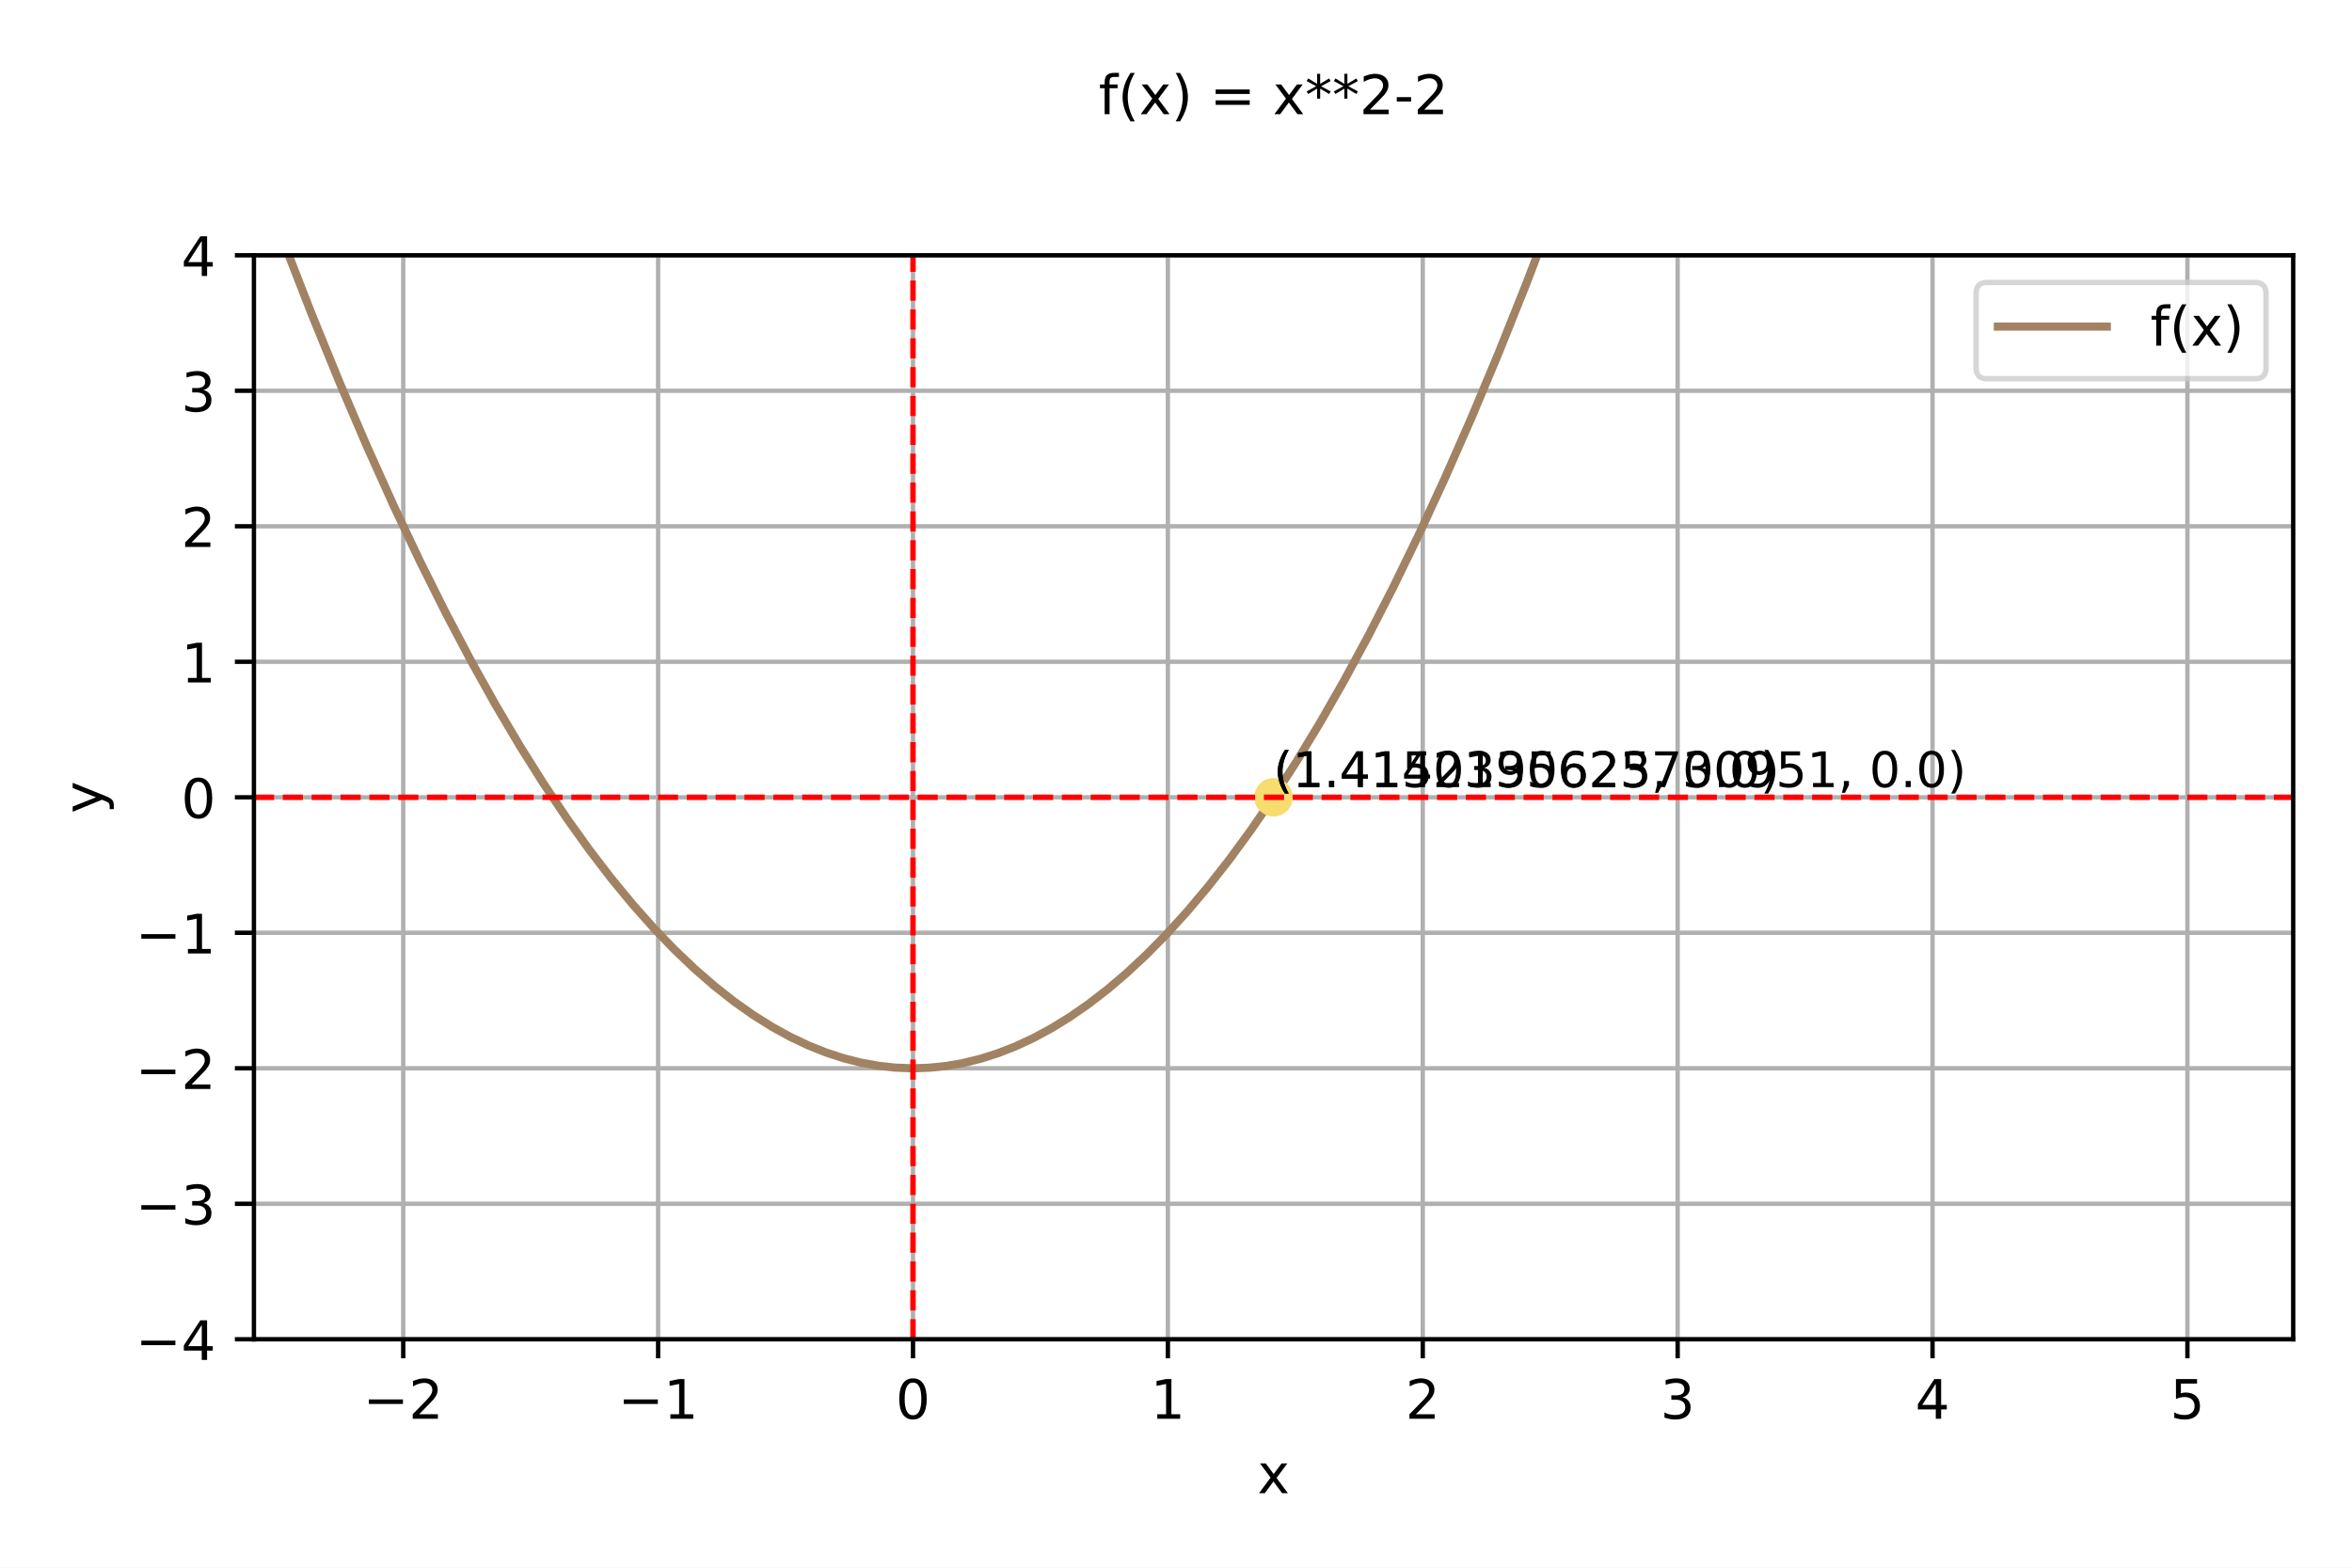
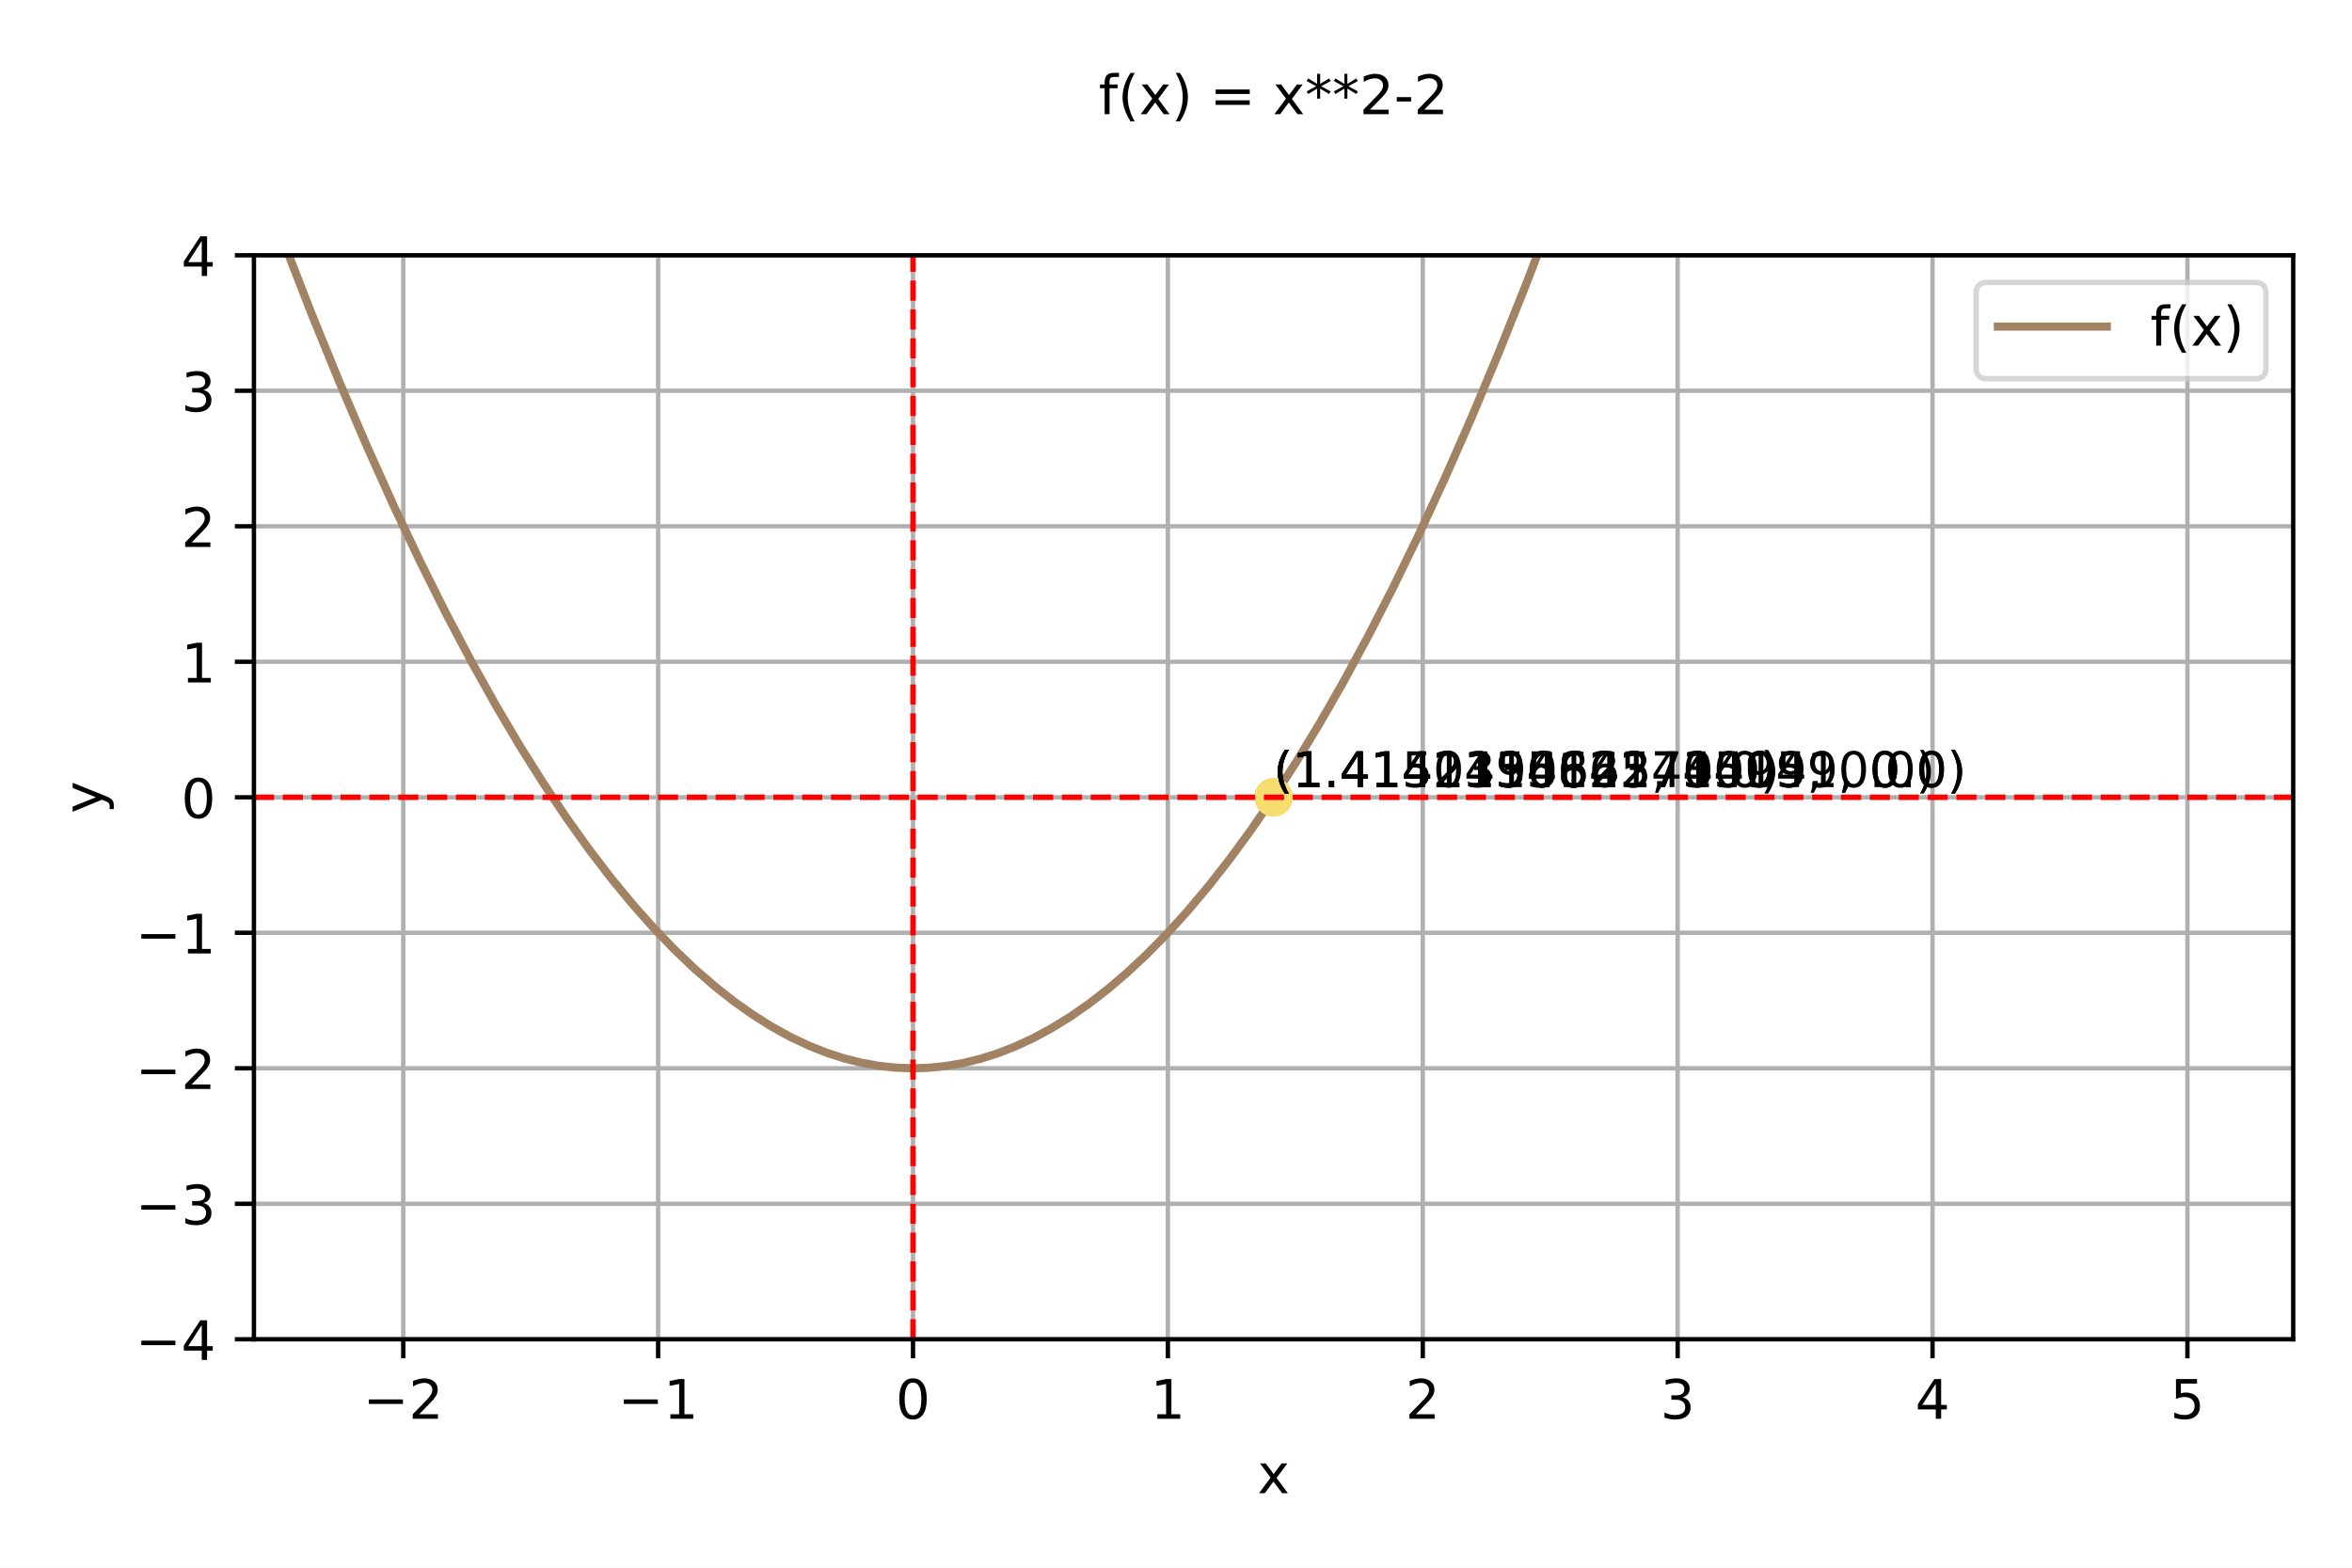
<svg xmlns="http://www.w3.org/2000/svg" xmlns:xlink="http://www.w3.org/1999/xlink" width="432pt" height="288pt" viewBox="0 0 432 288" version="1.1">
  <defs>
    <style type="text/css">*{stroke-linejoin: round; stroke-linecap: butt}</style>
  </defs>
  <g id="figure_1">
    <g id="patch_1">
      <path d="M 0 288  L 432 288  L 432 0  L 0 0  z " style="fill: #ffffff" />
    </g>
    <g id="axes_1">
      <g id="patch_2">
        <path d="M 46.64 246.04  L 421.2 246.04  L 421.2 46.896  L 46.64 46.896  z " style="fill: #ffffff" />
      </g>
      <g id="matplotlib.axis_1">
        <g id="xtick_1">
          <g id="line2d_1">
-             <path d="M 74.064 246.04  L 74.064 46.896  " clip-path="url(#p0bd6d4cdbc)" style="fill: none; stroke: #b0b0b0; stroke-width: 0.8; stroke-linecap: square" />
+             <path d="M 74.067 246.04  L 74.067 46.896  " clip-path="url(#pc6afc21966)" style="fill: none; stroke: #b0b0b0; stroke-width: 0.8; stroke-linecap: square" />
          </g>
          <g id="line2d_2">
            <defs>
-               <path id="m81aecde530" d="M 0 0  L 0 3.5  " style="stroke: #000000; stroke-width: 0.8" />
+               <path id="m6c66a457c1" d="M 0 0  L 0 3.5  " style="stroke: #000000; stroke-width: 0.8" />
            </defs>
            <g>
-               <use xlink:href="#m81aecde530" x="74.064" y="246.04" style="stroke: #000000; stroke-width: 0.8" />
+               <use xlink:href="#m6c66a457c1" x="74.067" y="246.04" style="stroke: #000000; stroke-width: 0.8" />
            </g>
          </g>
          <g id="text_1">
-             <g transform="translate(66.6926 260.6384) scale(0.1 -0.1)">
+             <g transform="translate(66.69573 260.6384) scale(0.1 -0.1)">
              <defs>
                <path id="DejaVuSans-2212" d="M 678 2272  L 4684 2272  L 4684 1741  L 678 1741  L 678 2272  z " transform="scale(0.015625)" />
                <path id="DejaVuSans-32" d="M 1228 531  L 3431 531  L 3431 0  L 469 0  L 469 531  Q 828 903 1448 1529  Q 2069 2156 2228 2338  Q 2531 2678 2651 2914  Q 2772 3150 2772 3378  Q 2772 3750 2511 3984  Q 2250 4219 1831 4219  Q 1534 4219 1204 4116  Q 875 4013 500 3803  L 500 4441  Q 881 4594 1212 4672  Q 1544 4750 1819 4750  Q 2544 4750 2975 4387  Q 3406 4025 3406 3419  Q 3406 3131 3298 2873  Q 3191 2616 2906 2266  Q 2828 2175 2409 1742  Q 1991 1309 1228 531  z " transform="scale(0.015625)" />
              </defs>
              <use xlink:href="#DejaVuSans-2212" />
              <use xlink:href="#DejaVuSans-32" x="83.789" />
            </g>
          </g>
        </g>
        <g id="xtick_2">
          <g id="line2d_3">
-             <path d="M 120.879 246.04  L 120.879 46.896  " clip-path="url(#p0bd6d4cdbc)" style="fill: none; stroke: #b0b0b0; stroke-width: 0.8; stroke-linecap: square" />
+             <path d="M 120.882 246.04  L 120.882 46.896  " clip-path="url(#pc6afc21966)" style="fill: none; stroke: #b0b0b0; stroke-width: 0.8; stroke-linecap: square" />
          </g>
          <g id="line2d_4">
            <g>
-               <use xlink:href="#m81aecde530" x="120.879" y="246.04" style="stroke: #000000; stroke-width: 0.8" />
+               <use xlink:href="#m6c66a457c1" x="120.882" y="246.04" style="stroke: #000000; stroke-width: 0.8" />
            </g>
          </g>
          <g id="text_2">
-             <g transform="translate(113.5078 260.6384) scale(0.1 -0.1)">
+             <g transform="translate(113.5105 260.6384) scale(0.1 -0.1)">
              <defs>
                <path id="DejaVuSans-31" d="M 794 531  L 1825 531  L 1825 4091  L 703 3866  L 703 4441  L 1819 4666  L 2450 4666  L 2450 531  L 3481 531  L 3481 0  L 794 0  L 794 531  z " transform="scale(0.015625)" />
              </defs>
              <use xlink:href="#DejaVuSans-2212" />
              <use xlink:href="#DejaVuSans-31" x="83.789" />
            </g>
          </g>
        </g>
        <g id="xtick_3">
          <g id="line2d_5">
-             <path d="M 167.694 246.04  L 167.694 46.896  " clip-path="url(#p0bd6d4cdbc)" style="fill: none; stroke: #b0b0b0; stroke-width: 0.8; stroke-linecap: square" />
+             <path d="M 167.696 246.04  L 167.696 46.896  " clip-path="url(#pc6afc21966)" style="fill: none; stroke: #b0b0b0; stroke-width: 0.8; stroke-linecap: square" />
          </g>
          <g id="line2d_6">
            <g>
-               <use xlink:href="#m81aecde530" x="167.694" y="246.04" style="stroke: #000000; stroke-width: 0.8" />
+               <use xlink:href="#m6c66a457c1" x="167.696" y="246.04" style="stroke: #000000; stroke-width: 0.8" />
            </g>
          </g>
          <g id="text_3">
-             <g transform="translate(164.5128 260.6384) scale(0.1 -0.1)">
+             <g transform="translate(164.5151 260.6384) scale(0.1 -0.1)">
              <defs>
                <path id="DejaVuSans-30" d="M 2034 4250  Q 1547 4250 1301 3770  Q 1056 3291 1056 2328  Q 1056 1369 1301 889  Q 1547 409 2034 409  Q 2525 409 2770 889  Q 3016 1369 3016 2328  Q 3016 3291 2770 3770  Q 2525 4250 2034 4250  z M 2034 4750  Q 2819 4750 3233 4129  Q 3647 3509 3647 2328  Q 3647 1150 3233 529  Q 2819 -91 2034 -91  Q 1250 -91 836 529  Q 422 1150 422 2328  Q 422 3509 836 4129  Q 1250 4750 2034 4750  z " transform="scale(0.015625)" />
              </defs>
              <use xlink:href="#DejaVuSans-30" />
            </g>
          </g>
        </g>
        <g id="xtick_4">
          <g id="line2d_7">
-             <path d="M 214.509 246.04  L 214.509 46.896  " clip-path="url(#p0bd6d4cdbc)" style="fill: none; stroke: #b0b0b0; stroke-width: 0.8; stroke-linecap: square" />
+             <path d="M 214.511 246.04  L 214.511 46.896  " clip-path="url(#pc6afc21966)" style="fill: none; stroke: #b0b0b0; stroke-width: 0.8; stroke-linecap: square" />
          </g>
          <g id="line2d_8">
            <g>
-               <use xlink:href="#m81aecde530" x="214.509" y="246.04" style="stroke: #000000; stroke-width: 0.8" />
+               <use xlink:href="#m6c66a457c1" x="214.511" y="246.04" style="stroke: #000000; stroke-width: 0.8" />
            </g>
          </g>
          <g id="text_4">
-             <g transform="translate(211.3279 260.6384) scale(0.1 -0.1)">
+             <g transform="translate(211.3298 260.6384) scale(0.1 -0.1)">
              <use xlink:href="#DejaVuSans-31" />
            </g>
          </g>
        </g>
        <g id="xtick_5">
          <g id="line2d_9">
-             <path d="M 261.324 246.04  L 261.324 46.896  " clip-path="url(#p0bd6d4cdbc)" style="fill: none; stroke: #b0b0b0; stroke-width: 0.8; stroke-linecap: square" />
+             <path d="M 261.326 246.04  L 261.326 46.896  " clip-path="url(#pc6afc21966)" style="fill: none; stroke: #b0b0b0; stroke-width: 0.8; stroke-linecap: square" />
          </g>
          <g id="line2d_10">
            <g>
-               <use xlink:href="#m81aecde530" x="261.324" y="246.04" style="stroke: #000000; stroke-width: 0.8" />
+               <use xlink:href="#m6c66a457c1" x="261.326" y="246.04" style="stroke: #000000; stroke-width: 0.8" />
            </g>
          </g>
          <g id="text_5">
-             <g transform="translate(258.1431 260.6384) scale(0.1 -0.1)">
+             <g transform="translate(258.1446 260.6384) scale(0.1 -0.1)">
              <use xlink:href="#DejaVuSans-32" />
            </g>
          </g>
        </g>
        <g id="xtick_6">
          <g id="line2d_11">
-             <path d="M 308.14 246.04  L 308.14 46.896  " clip-path="url(#p0bd6d4cdbc)" style="fill: none; stroke: #b0b0b0; stroke-width: 0.8; stroke-linecap: square" />
+             <path d="M 308.141 246.04  L 308.141 46.896  " clip-path="url(#pc6afc21966)" style="fill: none; stroke: #b0b0b0; stroke-width: 0.8; stroke-linecap: square" />
          </g>
          <g id="line2d_12">
            <g>
-               <use xlink:href="#m81aecde530" x="308.14" y="246.04" style="stroke: #000000; stroke-width: 0.8" />
+               <use xlink:href="#m6c66a457c1" x="308.141" y="246.04" style="stroke: #000000; stroke-width: 0.8" />
            </g>
          </g>
          <g id="text_6">
-             <g transform="translate(304.9583 260.6384) scale(0.1 -0.1)">
+             <g transform="translate(304.9593 260.6384) scale(0.1 -0.1)">
              <defs>
                <path id="DejaVuSans-33" d="M 2597 2516  Q 3050 2419 3304 2112  Q 3559 1806 3559 1356  Q 3559 666 3084 287  Q 2609 -91 1734 -91  Q 1441 -91 1130 -33  Q 819 25 488 141  L 488 750  Q 750 597 1062 519  Q 1375 441 1716 441  Q 2309 441 2620 675  Q 2931 909 2931 1356  Q 2931 1769 2642 2001  Q 2353 2234 1838 2234  L 1294 2234  L 1294 2753  L 1863 2753  Q 2328 2753 2575 2939  Q 2822 3125 2822 3475  Q 2822 3834 2567 4026  Q 2313 4219 1838 4219  Q 1578 4219 1281 4162  Q 984 4106 628 3988  L 628 4550  Q 988 4650 1302 4700  Q 1616 4750 1894 4750  Q 2613 4750 3031 4423  Q 3450 4097 3450 3541  Q 3450 3153 3228 2886  Q 3006 2619 2597 2516  z " transform="scale(0.015625)" />
              </defs>
              <use xlink:href="#DejaVuSans-33" />
            </g>
          </g>
        </g>
        <g id="xtick_7">
          <g id="line2d_13">
-             <path d="M 354.955 246.04  L 354.955 46.896  " clip-path="url(#p0bd6d4cdbc)" style="fill: none; stroke: #b0b0b0; stroke-width: 0.8; stroke-linecap: square" />
+             <path d="M 354.955 246.04  L 354.955 46.896  " clip-path="url(#pc6afc21966)" style="fill: none; stroke: #b0b0b0; stroke-width: 0.8; stroke-linecap: square" />
          </g>
          <g id="line2d_14">
            <g>
-               <use xlink:href="#m81aecde530" x="354.955" y="246.04" style="stroke: #000000; stroke-width: 0.8" />
+               <use xlink:href="#m6c66a457c1" x="354.955" y="246.04" style="stroke: #000000; stroke-width: 0.8" />
            </g>
          </g>
          <g id="text_7">
-             <g transform="translate(351.7735 260.6384) scale(0.1 -0.1)">
+             <g transform="translate(351.7741 260.6384) scale(0.1 -0.1)">
              <defs>
                <path id="DejaVuSans-34" d="M 2419 4116  L 825 1625  L 2419 1625  L 2419 4116  z M 2253 4666  L 3047 4666  L 3047 1625  L 3713 1625  L 3713 1100  L 3047 1100  L 3047 0  L 2419 0  L 2419 1100  L 313 1100  L 313 1709  L 2253 4666  z " transform="scale(0.015625)" />
              </defs>
              <use xlink:href="#DejaVuSans-34" />
            </g>
          </g>
        </g>
        <g id="xtick_8">
          <g id="line2d_15">
-             <path d="M 401.77 246.04  L 401.77 46.896  " clip-path="url(#p0bd6d4cdbc)" style="fill: none; stroke: #b0b0b0; stroke-width: 0.8; stroke-linecap: square" />
+             <path d="M 401.77 246.04  L 401.77 46.896  " clip-path="url(#pc6afc21966)" style="fill: none; stroke: #b0b0b0; stroke-width: 0.8; stroke-linecap: square" />
          </g>
          <g id="line2d_16">
            <g>
-               <use xlink:href="#m81aecde530" x="401.77" y="246.04" style="stroke: #000000; stroke-width: 0.8" />
+               <use xlink:href="#m6c66a457c1" x="401.77" y="246.04" style="stroke: #000000; stroke-width: 0.8" />
            </g>
          </g>
          <g id="text_8">
-             <g transform="translate(398.5886 260.6384) scale(0.1 -0.1)">
+             <g transform="translate(398.5888 260.6384) scale(0.1 -0.1)">
              <defs>
                <path id="DejaVuSans-35" d="M 691 4666  L 3169 4666  L 3169 4134  L 1269 4134  L 1269 2991  Q 1406 3038 1543 3061  Q 1681 3084 1819 3084  Q 2600 3084 3056 2656  Q 3513 2228 3513 1497  Q 3513 744 3044 326  Q 2575 -91 1722 -91  Q 1428 -91 1123 -41  Q 819 9 494 109  L 494 744  Q 775 591 1075 516  Q 1375 441 1709 441  Q 2250 441 2565 725  Q 2881 1009 2881 1497  Q 2881 1984 2565 2268  Q 2250 2553 1709 2553  Q 1456 2553 1204 2497  Q 953 2441 691 2322  L 691 4666  z " transform="scale(0.015625)" />
              </defs>
              <use xlink:href="#DejaVuSans-35" />
            </g>
          </g>
        </g>
        <g id="text_9">
          <g transform="translate(230.9606 274.3166) scale(0.1 -0.1)">
            <defs>
              <path id="DejaVuSans-78" d="M 3513 3500  L 2247 1797  L 3578 0  L 2900 0  L 1881 1375  L 863 0  L 184 0  L 1544 1831  L 300 3500  L 978 3500  L 1906 2253  L 2834 3500  L 3513 3500  z " transform="scale(0.015625)" />
            </defs>
            <use xlink:href="#DejaVuSans-78" />
          </g>
        </g>
      </g>
      <g id="matplotlib.axis_2">
        <g id="ytick_1">
          <g id="line2d_17">
-             <path d="M 46.64 246.04  L 421.2 246.04  " clip-path="url(#p0bd6d4cdbc)" style="fill: none; stroke: #b0b0b0; stroke-width: 0.8; stroke-linecap: square" />
+             <path d="M 46.64 246.04  L 421.2 246.04  " clip-path="url(#pc6afc21966)" style="fill: none; stroke: #b0b0b0; stroke-width: 0.8; stroke-linecap: square" />
          </g>
          <g id="line2d_18">
            <defs>
-               <path id="mffb90b9831" d="M 0 0  L -3.5 0  " style="stroke: #000000; stroke-width: 0.8" />
+               <path id="mdeb8a565d5" d="M 0 0  L -3.5 0  " style="stroke: #000000; stroke-width: 0.8" />
            </defs>
            <g>
-               <use xlink:href="#mffb90b9831" x="46.64" y="246.04" style="stroke: #000000; stroke-width: 0.8" />
+               <use xlink:href="#mdeb8a565d5" x="46.64" y="246.04" style="stroke: #000000; stroke-width: 0.8" />
            </g>
          </g>
          <g id="text_10">
            <g transform="translate(24.89781 249.8392) scale(0.1 -0.1)">
              <use xlink:href="#DejaVuSans-2212" />
              <use xlink:href="#DejaVuSans-34" x="83.789" />
            </g>
          </g>
        </g>
        <g id="ytick_2">
          <g id="line2d_19">
-             <path d="M 46.64 221.147  L 421.2 221.147  " clip-path="url(#p0bd6d4cdbc)" style="fill: none; stroke: #b0b0b0; stroke-width: 0.8; stroke-linecap: square" />
+             <path d="M 46.64 221.147  L 421.2 221.147  " clip-path="url(#pc6afc21966)" style="fill: none; stroke: #b0b0b0; stroke-width: 0.8; stroke-linecap: square" />
          </g>
          <g id="line2d_20">
            <g>
-               <use xlink:href="#mffb90b9831" x="46.64" y="221.147" style="stroke: #000000; stroke-width: 0.8" />
+               <use xlink:href="#mdeb8a565d5" x="46.64" y="221.147" style="stroke: #000000; stroke-width: 0.8" />
            </g>
          </g>
          <g id="text_11">
            <g transform="translate(24.89781 224.9462) scale(0.1 -0.1)">
              <use xlink:href="#DejaVuSans-2212" />
              <use xlink:href="#DejaVuSans-33" x="83.789" />
            </g>
          </g>
        </g>
        <g id="ytick_3">
          <g id="line2d_21">
-             <path d="M 46.64 196.254  L 421.2 196.254  " clip-path="url(#p0bd6d4cdbc)" style="fill: none; stroke: #b0b0b0; stroke-width: 0.8; stroke-linecap: square" />
+             <path d="M 46.64 196.254  L 421.2 196.254  " clip-path="url(#pc6afc21966)" style="fill: none; stroke: #b0b0b0; stroke-width: 0.8; stroke-linecap: square" />
          </g>
          <g id="line2d_22">
            <g>
-               <use xlink:href="#mffb90b9831" x="46.64" y="196.254" style="stroke: #000000; stroke-width: 0.8" />
+               <use xlink:href="#mdeb8a565d5" x="46.64" y="196.254" style="stroke: #000000; stroke-width: 0.8" />
            </g>
          </g>
          <g id="text_12">
            <g transform="translate(24.89781 200.0532) scale(0.1 -0.1)">
              <use xlink:href="#DejaVuSans-2212" />
              <use xlink:href="#DejaVuSans-32" x="83.789" />
            </g>
          </g>
        </g>
        <g id="ytick_4">
          <g id="line2d_23">
-             <path d="M 46.64 171.361  L 421.2 171.361  " clip-path="url(#p0bd6d4cdbc)" style="fill: none; stroke: #b0b0b0; stroke-width: 0.8; stroke-linecap: square" />
+             <path d="M 46.64 171.361  L 421.2 171.361  " clip-path="url(#pc6afc21966)" style="fill: none; stroke: #b0b0b0; stroke-width: 0.8; stroke-linecap: square" />
          </g>
          <g id="line2d_24">
            <g>
-               <use xlink:href="#mffb90b9831" x="46.64" y="171.361" style="stroke: #000000; stroke-width: 0.8" />
+               <use xlink:href="#mdeb8a565d5" x="46.64" y="171.361" style="stroke: #000000; stroke-width: 0.8" />
            </g>
          </g>
          <g id="text_13">
            <g transform="translate(24.89781 175.1602) scale(0.1 -0.1)">
              <use xlink:href="#DejaVuSans-2212" />
              <use xlink:href="#DejaVuSans-31" x="83.789" />
            </g>
          </g>
        </g>
        <g id="ytick_5">
          <g id="line2d_25">
-             <path d="M 46.64 146.468  L 421.2 146.468  " clip-path="url(#p0bd6d4cdbc)" style="fill: none; stroke: #b0b0b0; stroke-width: 0.8; stroke-linecap: square" />
+             <path d="M 46.64 146.468  L 421.2 146.468  " clip-path="url(#pc6afc21966)" style="fill: none; stroke: #b0b0b0; stroke-width: 0.8; stroke-linecap: square" />
          </g>
          <g id="line2d_26">
            <g>
-               <use xlink:href="#mffb90b9831" x="46.64" y="146.468" style="stroke: #000000; stroke-width: 0.8" />
+               <use xlink:href="#mdeb8a565d5" x="46.64" y="146.468" style="stroke: #000000; stroke-width: 0.8" />
            </g>
          </g>
          <g id="text_14">
            <g transform="translate(33.2775 150.2672) scale(0.1 -0.1)">
              <use xlink:href="#DejaVuSans-30" />
            </g>
          </g>
        </g>
        <g id="ytick_6">
          <g id="line2d_27">
-             <path d="M 46.64 121.575  L 421.2 121.575  " clip-path="url(#p0bd6d4cdbc)" style="fill: none; stroke: #b0b0b0; stroke-width: 0.8; stroke-linecap: square" />
+             <path d="M 46.64 121.575  L 421.2 121.575  " clip-path="url(#pc6afc21966)" style="fill: none; stroke: #b0b0b0; stroke-width: 0.8; stroke-linecap: square" />
          </g>
          <g id="line2d_28">
            <g>
-               <use xlink:href="#mffb90b9831" x="46.64" y="121.575" style="stroke: #000000; stroke-width: 0.8" />
+               <use xlink:href="#mdeb8a565d5" x="46.64" y="121.575" style="stroke: #000000; stroke-width: 0.8" />
            </g>
          </g>
          <g id="text_15">
            <g transform="translate(33.2775 125.3742) scale(0.1 -0.1)">
              <use xlink:href="#DejaVuSans-31" />
            </g>
          </g>
        </g>
        <g id="ytick_7">
          <g id="line2d_29">
-             <path d="M 46.64 96.682  L 421.2 96.682  " clip-path="url(#p0bd6d4cdbc)" style="fill: none; stroke: #b0b0b0; stroke-width: 0.8; stroke-linecap: square" />
+             <path d="M 46.64 96.682  L 421.2 96.682  " clip-path="url(#pc6afc21966)" style="fill: none; stroke: #b0b0b0; stroke-width: 0.8; stroke-linecap: square" />
          </g>
          <g id="line2d_30">
            <g>
-               <use xlink:href="#mffb90b9831" x="46.64" y="96.682" style="stroke: #000000; stroke-width: 0.8" />
+               <use xlink:href="#mdeb8a565d5" x="46.64" y="96.682" style="stroke: #000000; stroke-width: 0.8" />
            </g>
          </g>
          <g id="text_16">
            <g transform="translate(33.2775 100.4812) scale(0.1 -0.1)">
              <use xlink:href="#DejaVuSans-32" />
            </g>
          </g>
        </g>
        <g id="ytick_8">
          <g id="line2d_31">
-             <path d="M 46.64 71.789  L 421.2 71.789  " clip-path="url(#p0bd6d4cdbc)" style="fill: none; stroke: #b0b0b0; stroke-width: 0.8; stroke-linecap: square" />
+             <path d="M 46.64 71.789  L 421.2 71.789  " clip-path="url(#pc6afc21966)" style="fill: none; stroke: #b0b0b0; stroke-width: 0.8; stroke-linecap: square" />
          </g>
          <g id="line2d_32">
            <g>
-               <use xlink:href="#mffb90b9831" x="46.64" y="71.789" style="stroke: #000000; stroke-width: 0.8" />
+               <use xlink:href="#mdeb8a565d5" x="46.64" y="71.789" style="stroke: #000000; stroke-width: 0.8" />
            </g>
          </g>
          <g id="text_17">
            <g transform="translate(33.2775 75.58822) scale(0.1 -0.1)">
              <use xlink:href="#DejaVuSans-33" />
            </g>
          </g>
        </g>
        <g id="ytick_9">
          <g id="line2d_33">
-             <path d="M 46.64 46.896  L 421.2 46.896  " clip-path="url(#p0bd6d4cdbc)" style="fill: none; stroke: #b0b0b0; stroke-width: 0.8; stroke-linecap: square" />
+             <path d="M 46.64 46.896  L 421.2 46.896  " clip-path="url(#pc6afc21966)" style="fill: none; stroke: #b0b0b0; stroke-width: 0.8; stroke-linecap: square" />
          </g>
          <g id="line2d_34">
            <g>
-               <use xlink:href="#mffb90b9831" x="46.64" y="46.896" style="stroke: #000000; stroke-width: 0.8" />
+               <use xlink:href="#mdeb8a565d5" x="46.64" y="46.896" style="stroke: #000000; stroke-width: 0.8" />
            </g>
          </g>
          <g id="text_18">
            <g transform="translate(33.2775 50.69522) scale(0.1 -0.1)">
              <use xlink:href="#DejaVuSans-34" />
            </g>
          </g>
        </g>
        <g id="text_19">
          <g transform="translate(18.81812 149.4274) rotate(-90) scale(0.1 -0.1)">
            <defs>
              <path id="DejaVuSans-79" d="M 2059 -325  Q 1816 -950 1584 -1140  Q 1353 -1331 966 -1331  L 506 -1331  L 506 -850  L 844 -850  Q 1081 -850 1212 -737  Q 1344 -625 1503 -206  L 1606 56  L 191 3500  L 800 3500  L 1894 763  L 2988 3500  L 3597 3500  L 2059 -325  z " transform="scale(0.015625)" />
            </defs>
            <use xlink:href="#DejaVuSans-79" />
          </g>
        </g>
      </g>
      <g id="line2d_35">
-         <path d="M 46.64 29.812  L 51.997 44.217  L 57.241 57.687  L 62.373 70.265  L 67.393 81.988  L 72.337 92.976  L 77.17 103.179  L 81.89 112.631  L 86.535 121.44  L 91.067 129.563  L 95.488 137.036  L 99.833 143.949  L 104.066 150.27  L 108.224 156.084  L 112.269 161.363  L 116.24 166.184  L 120.136 170.565  L 123.919 174.49  L 127.628 178.021  L 131.262 181.178  L 134.82 183.98  L 138.304 186.443  L 141.75 188.609  L 145.122 190.467  L 148.456 192.05  L 151.715 193.354  L 154.936 194.405  L 158.12 195.213  L 161.267 195.785  L 164.413 196.132  L 167.56 196.254  L 170.669 196.153  L 173.816 195.828  L 176.962 195.278  L 180.109 194.503  L 183.293 193.49  L 186.515 192.231  L 189.774 190.717  L 193.07 188.94  L 196.442 186.867  L 199.85 184.509  L 203.334 181.827  L 206.893 178.802  L 210.526 175.416  L 214.235 171.652  L 218.018 167.489  L 221.877 162.909  L 225.81 157.893  L 229.818 152.419  L 233.939 146.411  L 238.134 139.897  L 242.442 132.793  L 246.825 125.133  L 251.32 116.824  L 255.89 107.905  L 260.573 98.275  L 265.367 87.897  L 270.237 76.823  L 275.219 64.936  L 280.314 52.197  L 285.483 38.669  L 290.765 24.219  L 296.159 8.808  L 299.477 -1  L 299.477 -1  " clip-path="url(#p0bd6d4cdbc)" style="fill: none; stroke: #a18262; stroke-width: 1.5; stroke-linecap: square" />
+         <path d="M 46.64 29.803  L 51.997 44.208  L 57.241 57.679  L 62.373 70.257  L 67.393 81.981  L 72.337 92.97  L 77.17 103.172  L 81.89 112.626  L 86.535 121.435  L 91.067 129.558  L 95.488 137.031  L 99.833 143.944  L 104.066 150.266  L 108.224 156.08  L 112.269 161.36  L 116.24 166.18  L 120.136 170.562  L 123.919 174.487  L 127.628 178.019  L 131.262 181.176  L 134.82 183.978  L 138.304 186.442  L 141.75 188.608  L 145.122 190.466  L 148.456 192.049  L 151.715 193.353  L 154.936 194.405  L 158.12 195.212  L 161.267 195.784  L 164.413 196.132  L 167.56 196.254  L 170.669 196.154  L 173.816 195.829  L 176.962 195.279  L 180.109 194.504  L 183.293 193.491  L 186.515 192.232  L 189.774 190.718  L 193.07 188.941  L 196.442 186.869  L 199.85 184.511  L 203.334 181.828  L 206.893 178.804  L 210.526 175.418  L 214.235 171.654  L 218.018 167.491  L 221.877 162.912  L 225.81 157.895  L 229.818 152.421  L 233.939 146.413  L 238.134 139.9  L 242.442 132.796  L 246.825 125.136  L 251.32 116.826  L 255.89 107.908  L 260.573 98.278  L 265.367 87.9  L 270.237 76.826  L 275.219 64.939  L 280.314 52.2  L 285.483 38.672  L 290.765 24.222  L 296.159 8.811  L 299.479 -1  L 299.479 -1  " clip-path="url(#pc6afc21966)" style="fill: none; stroke: #a18262; stroke-width: 1.5; stroke-linecap: square" />
      </g>
      <g id="line2d_36">
-         <path d="M 233.939 146.468  " clip-path="url(#p0bd6d4cdbc)" style="fill: none; stroke: #f7dc6f; stroke-width: 1.5; stroke-linecap: square" />
+         <path d="M 233.941 146.468  " clip-path="url(#pc6afc21966)" style="fill: none; stroke: #f7dc6f; stroke-width: 1.5; stroke-linecap: square" />
        <defs>
-           <path id="m1287ffdcc7" d="M 0 3  C 0.796 3 1.559 2.684 2.121 2.121  C 2.684 1.559 3 0.796 3 0  C 3 -0.796 2.684 -1.559 2.121 -2.121  C 1.559 -2.684 0.796 -3 0 -3  C -0.796 -3 -1.559 -2.684 -2.121 -2.121  C -2.684 -1.559 -3 -0.796 -3 0  C -3 0.796 -2.684 1.559 -2.121 2.121  C -1.559 2.684 -0.796 3 0 3  z " style="stroke: #f7dc6f" />
+           <path id="m7dc20686e2" d="M 0 3  C 0.796 3 1.559 2.684 2.121 2.121  C 2.684 1.559 3 0.796 3 0  C 3 -0.796 2.684 -1.559 2.121 -2.121  C 1.559 -2.684 0.796 -3 0 -3  C -0.796 -3 -1.559 -2.684 -2.121 -2.121  C -2.684 -1.559 -3 -0.796 -3 0  C -3 0.796 -2.684 1.559 -2.121 2.121  C -1.559 2.684 -0.796 3 0 3  z " style="stroke: #f7dc6f" />
        </defs>
-         <g clip-path="url(#p0bd6d4cdbc)">
-           <use xlink:href="#m1287ffdcc7" x="233.939" y="146.468" style="fill: #f7dc6f; stroke: #f7dc6f" />
+         <g clip-path="url(#pc6afc21966)">
+           <use xlink:href="#m7dc20686e2" x="233.941" y="146.468" style="fill: #f7dc6f; stroke: #f7dc6f" />
        </g>
      </g>
      <g id="line2d_37">
-         <path d="M 233.901 146.468  " clip-path="url(#p0bd6d4cdbc)" style="fill: none; stroke: #f7dc6f; stroke-width: 1.5; stroke-linecap: square" />
-         <g clip-path="url(#p0bd6d4cdbc)">
-           <use xlink:href="#m1287ffdcc7" x="233.901" y="146.468" style="fill: #f7dc6f; stroke: #f7dc6f" />
+         <path d="M 233.902 146.468  " clip-path="url(#pc6afc21966)" style="fill: none; stroke: #f7dc6f; stroke-width: 1.5; stroke-linecap: square" />
+         <g clip-path="url(#pc6afc21966)">
+           <use xlink:href="#m7dc20686e2" x="233.902" y="146.468" style="fill: #f7dc6f; stroke: #f7dc6f" />
        </g>
      </g>
      <g id="line2d_38">
-         <path d="M 46.64 146.468  L 421.2 146.468  " clip-path="url(#p0bd6d4cdbc)" style="fill: none; stroke-dasharray: 3.7,1.6; stroke-dashoffset: 0; stroke: #ff0000" />
+         <path d="M 233.902 146.468  " clip-path="url(#pc6afc21966)" style="fill: none; stroke: #f7dc6f; stroke-width: 1.5; stroke-linecap: square" />
+         <g clip-path="url(#pc6afc21966)">
+           <use xlink:href="#m7dc20686e2" x="233.902" y="146.468" style="fill: #f7dc6f; stroke: #f7dc6f" />
+         </g>
      </g>
      <g id="line2d_39">
-         <path d="M 167.694 246.04  L 167.694 46.896  " clip-path="url(#p0bd6d4cdbc)" style="fill: none; stroke-dasharray: 3.7,1.6; stroke-dashoffset: 0; stroke: #ff0000" />
+         <path d="M 233.899 146.468  " clip-path="url(#pc6afc21966)" style="fill: none; stroke: #f7dc6f; stroke-width: 1.5; stroke-linecap: square" />
+         <g clip-path="url(#pc6afc21966)">
+           <use xlink:href="#m7dc20686e2" x="233.899" y="146.468" style="fill: #f7dc6f; stroke: #f7dc6f" />
+         </g>
+       </g>
+       <g id="line2d_40">
+         <path d="M 46.64 146.468  L 421.2 146.468  " clip-path="url(#pc6afc21966)" style="fill: none; stroke-dasharray: 3.7,1.6; stroke-dashoffset: 0; stroke: #ff0000" />
+       </g>
+       <g id="line2d_41">
+         <path d="M 167.696 246.04  L 167.696 46.896  " clip-path="url(#pc6afc21966)" style="fill: none; stroke-dasharray: 3.7,1.6; stroke-dashoffset: 0; stroke: #ff0000" />
      </g>
      <g id="patch_3">
        <path d="M 46.64 246.04  L 46.64 46.896  " style="fill: none; stroke: #000000; stroke-width: 0.8; stroke-linejoin: miter; stroke-linecap: square" />
      </g>
      <g id="patch_4">
        <path d="M 421.2 246.04  L 421.2 46.896  " style="fill: none; stroke: #000000; stroke-width: 0.8; stroke-linejoin: miter; stroke-linecap: square" />
      </g>
      <g id="patch_5">
        <path d="M 46.64 246.04  L 421.2 246.04  " style="fill: none; stroke: #000000; stroke-width: 0.8; stroke-linejoin: miter; stroke-linecap: square" />
      </g>
      <g id="patch_6">
        <path d="M 46.64 46.896  L 421.2 46.896  " style="fill: none; stroke: #000000; stroke-width: 0.8; stroke-linejoin: miter; stroke-linecap: square" />
      </g>
      <g id="text_20">
-         <g transform="translate(233.9393 144.5963) scale(0.09 -0.09)">
+         <g transform="translate(233.941 144.5963) scale(0.09 -0.09)">
          <defs>
            <path id="DejaVuSans-28" d="M 1984 4856  Q 1566 4138 1362 3434  Q 1159 2731 1159 2009  Q 1159 1288 1364 580  Q 1569 -128 1984 -844  L 1484 -844  Q 1016 -109 783 600  Q 550 1309 550 2009  Q 550 2706 781 3412  Q 1013 4119 1484 4856  L 1984 4856  z " transform="scale(0.015625)" />
            <path id="DejaVuSans-2e" d="M 684 794  L 1344 794  L 1344 0  L 684 0  L 684 794  z " transform="scale(0.015625)" />
            <path id="DejaVuSans-39" d="M 703 97  L 703 672  Q 941 559 1184 500  Q 1428 441 1663 441  Q 2288 441 2617 861  Q 2947 1281 2994 2138  Q 2813 1869 2534 1725  Q 2256 1581 1919 1581  Q 1219 1581 811 2004  Q 403 2428 403 3163  Q 403 3881 828 4315  Q 1253 4750 1959 4750  Q 2769 4750 3195 4129  Q 3622 3509 3622 2328  Q 3622 1225 3098 567  Q 2575 -91 1691 -91  Q 1453 -91 1209 -44  Q 966 3 703 97  z M 1959 2075  Q 2384 2075 2632 2365  Q 2881 2656 2881 3163  Q 2881 3666 2632 3958  Q 2384 4250 1959 4250  Q 1534 4250 1286 3958  Q 1038 3666 1038 3163  Q 1038 2656 1286 2365  Q 1534 2075 1959 2075  z " transform="scale(0.015625)" />
            <path id="DejaVuSans-36" d="M 2113 2584  Q 1688 2584 1439 2293  Q 1191 2003 1191 1497  Q 1191 994 1439 701  Q 1688 409 2113 409  Q 2538 409 2786 701  Q 3034 994 3034 1497  Q 3034 2003 2786 2293  Q 2538 2584 2113 2584  z M 3366 4563  L 3366 3988  Q 3128 4100 2886 4159  Q 2644 4219 2406 4219  Q 1781 4219 1451 3797  Q 1122 3375 1075 2522  Q 1259 2794 1537 2939  Q 1816 3084 2150 3084  Q 2853 3084 3261 2657  Q 3669 2231 3669 1497  Q 3669 778 3244 343  Q 2819 -91 2113 -91  Q 1303 -91 875 529  Q 447 1150 447 2328  Q 447 3434 972 4092  Q 1497 4750 2381 4750  Q 2619 4750 2861 4703  Q 3103 4656 3366 4563  z " transform="scale(0.015625)" />
            <path id="DejaVuSans-2c" d="M 750 794  L 1409 794  L 1409 256  L 897 -744  L 494 -744  L 750 256  L 750 794  z " transform="scale(0.015625)" />
            <path id="DejaVuSans-20" transform="scale(0.015625)" />
            <path id="DejaVuSans-29" d="M 513 4856  L 1013 4856  Q 1481 4119 1714 3412  Q 1947 2706 1947 2009  Q 1947 1309 1714 600  Q 1481 -109 1013 -844  L 513 -844  Q 928 -128 1133 580  Q 1338 1288 1338 2009  Q 1338 2731 1133 3434  Q 928 4138 513 4856  z " transform="scale(0.015625)" />
          </defs>
          <use xlink:href="#DejaVuSans-28" />
          <use xlink:href="#DejaVuSans-31" x="39.014" />
          <use xlink:href="#DejaVuSans-2e" x="102.637" />
          <use xlink:href="#DejaVuSans-34" x="134.424" />
          <use xlink:href="#DejaVuSans-31" x="198.047" />
          <use xlink:href="#DejaVuSans-35" x="261.67" />
          <use xlink:href="#DejaVuSans-30" x="325.293" />
          <use xlink:href="#DejaVuSans-33" x="388.916" />
          <use xlink:href="#DejaVuSans-39" x="452.539" />
          <use xlink:href="#DejaVuSans-30" x="516.162" />
          <use xlink:href="#DejaVuSans-36" x="579.785" />
          <use xlink:href="#DejaVuSans-32" x="643.408" />
          <use xlink:href="#DejaVuSans-35" x="707.031" />
          <use xlink:href="#DejaVuSans-2c" x="770.654" />
          <use xlink:href="#DejaVuSans-20" x="802.441" />
          <use xlink:href="#DejaVuSans-30" x="834.229" />
          <use xlink:href="#DejaVuSans-2e" x="897.852" />
          <use xlink:href="#DejaVuSans-30" x="929.639" />
          <use xlink:href="#DejaVuSans-29" x="993.262" />
        </g>
      </g>
      <g id="text_21">
-         <g transform="translate(233.9007 144.5963) scale(0.09 -0.09)">
+         <g transform="translate(233.9024 144.5963) scale(0.09 -0.09)">
          <defs>
            <path id="DejaVuSans-37" d="M 525 4666  L 3525 4666  L 3525 4397  L 1831 0  L 1172 0  L 2766 4134  L 525 4134  L 525 4666  z " transform="scale(0.015625)" />
          </defs>
          <use xlink:href="#DejaVuSans-28" />
          <use xlink:href="#DejaVuSans-31" x="39.014" />
          <use xlink:href="#DejaVuSans-2e" x="102.637" />
          <use xlink:href="#DejaVuSans-34" x="134.424" />
          <use xlink:href="#DejaVuSans-31" x="198.047" />
          <use xlink:href="#DejaVuSans-34" x="261.67" />
          <use xlink:href="#DejaVuSans-32" x="325.293" />
          <use xlink:href="#DejaVuSans-31" x="388.916" />
          <use xlink:href="#DejaVuSans-33" x="452.539" />
          <use xlink:href="#DejaVuSans-35" x="516.162" />
          <use xlink:href="#DejaVuSans-36" x="579.785" />
          <use xlink:href="#DejaVuSans-32" x="643.408" />
          <use xlink:href="#DejaVuSans-33" x="707.031" />
          <use xlink:href="#DejaVuSans-37" x="770.654" />
          <use xlink:href="#DejaVuSans-33" x="834.277" />
          <use xlink:href="#DejaVuSans-30" x="897.9" />
          <use xlink:href="#DejaVuSans-39" x="961.523" />
          <use xlink:href="#DejaVuSans-35" x="1025.146" />
          <use xlink:href="#DejaVuSans-31" x="1088.77" />
          <use xlink:href="#DejaVuSans-2c" x="1152.393" />
          <use xlink:href="#DejaVuSans-20" x="1184.18" />
          <use xlink:href="#DejaVuSans-30" x="1215.967" />
          <use xlink:href="#DejaVuSans-2e" x="1279.59" />
          <use xlink:href="#DejaVuSans-30" x="1311.377" />
          <use xlink:href="#DejaVuSans-29" x="1375" />
        </g>
      </g>
      <g id="text_22">
+         <g transform="translate(233.9025 144.5963) scale(0.09 -0.09)">
+           <defs>
+             <path id="DejaVuSans-38" d="M 2034 2216  Q 1584 2216 1326 1975  Q 1069 1734 1069 1313  Q 1069 891 1326 650  Q 1584 409 2034 409  Q 2484 409 2743 651  Q 3003 894 3003 1313  Q 3003 1734 2745 1975  Q 2488 2216 2034 2216  z M 1403 2484  Q 997 2584 770 2862  Q 544 3141 544 3541  Q 544 4100 942 4425  Q 1341 4750 2034 4750  Q 2731 4750 3128 4425  Q 3525 4100 3525 3541  Q 3525 3141 3298 2862  Q 3072 2584 2669 2484  Q 3125 2378 3379 2068  Q 3634 1759 3634 1313  Q 3634 634 3220 271  Q 2806 -91 2034 -91  Q 1263 -91 848 271  Q 434 634 434 1313  Q 434 1759 690 2068  Q 947 2378 1403 2484  z M 1172 3481  Q 1172 3119 1398 2916  Q 1625 2713 2034 2713  Q 2441 2713 2670 2916  Q 2900 3119 2900 3481  Q 2900 3844 2670 4047  Q 2441 4250 2034 4250  Q 1625 4250 1398 4047  Q 1172 3844 1172 3481  z " transform="scale(0.015625)" />
+           </defs>
+           <use xlink:href="#DejaVuSans-28" />
+           <use xlink:href="#DejaVuSans-31" x="39.014" />
+           <use xlink:href="#DejaVuSans-2e" x="102.637" />
+           <use xlink:href="#DejaVuSans-34" x="134.424" />
+           <use xlink:href="#DejaVuSans-31" x="198.047" />
+           <use xlink:href="#DejaVuSans-34" x="261.67" />
+           <use xlink:href="#DejaVuSans-32" x="325.293" />
+           <use xlink:href="#DejaVuSans-31" x="388.916" />
+           <use xlink:href="#DejaVuSans-35" x="452.539" />
+           <use xlink:href="#DejaVuSans-36" x="516.162" />
+           <use xlink:href="#DejaVuSans-38" x="579.785" />
+           <use xlink:href="#DejaVuSans-36" x="643.408" />
+           <use xlink:href="#DejaVuSans-32" x="707.031" />
+           <use xlink:href="#DejaVuSans-37" x="770.654" />
+           <use xlink:href="#DejaVuSans-34" x="834.277" />
+           <use xlink:href="#DejaVuSans-35" x="897.9" />
+           <use xlink:href="#DejaVuSans-30" x="961.523" />
+           <use xlink:href="#DejaVuSans-39" x="1025.146" />
+           <use xlink:href="#DejaVuSans-39" x="1088.77" />
+           <use xlink:href="#DejaVuSans-2c" x="1152.393" />
+           <use xlink:href="#DejaVuSans-20" x="1184.18" />
+           <use xlink:href="#DejaVuSans-30" x="1215.967" />
+           <use xlink:href="#DejaVuSans-2e" x="1279.59" />
+           <use xlink:href="#DejaVuSans-30" x="1311.377" />
+           <use xlink:href="#DejaVuSans-29" x="1375" />
+         </g>
+       </g>
+       <g id="text_23">
+         <g transform="translate(233.899 144.5963) scale(0.09 -0.09)">
+           <use xlink:href="#DejaVuSans-28" />
+           <use xlink:href="#DejaVuSans-31" x="39.014" />
+           <use xlink:href="#DejaVuSans-2e" x="102.637" />
+           <use xlink:href="#DejaVuSans-34" x="134.424" />
+           <use xlink:href="#DejaVuSans-31" x="198.047" />
+           <use xlink:href="#DejaVuSans-34" x="261.67" />
+           <use xlink:href="#DejaVuSans-31" x="325.293" />
+           <use xlink:href="#DejaVuSans-34" x="388.916" />
+           <use xlink:href="#DejaVuSans-31" x="452.539" />
+           <use xlink:href="#DejaVuSans-34" x="516.162" />
+           <use xlink:href="#DejaVuSans-31" x="579.785" />
+           <use xlink:href="#DejaVuSans-34" x="643.408" />
+           <use xlink:href="#DejaVuSans-31" x="707.031" />
+           <use xlink:href="#DejaVuSans-34" x="770.654" />
+           <use xlink:href="#DejaVuSans-31" x="834.277" />
+           <use xlink:href="#DejaVuSans-34" x="897.9" />
+           <use xlink:href="#DejaVuSans-31" x="961.523" />
+           <use xlink:href="#DejaVuSans-34" x="1025.146" />
+           <use xlink:href="#DejaVuSans-2c" x="1088.77" />
+           <use xlink:href="#DejaVuSans-20" x="1120.557" />
+           <use xlink:href="#DejaVuSans-30" x="1152.344" />
+           <use xlink:href="#DejaVuSans-2e" x="1215.967" />
+           <use xlink:href="#DejaVuSans-30" x="1247.754" />
+           <use xlink:href="#DejaVuSans-29" x="1311.377" />
+         </g>
+       </g>
+       <g id="text_24">
        <g transform="translate(201.8052 20.9816) scale(0.1 -0.1)">
          <defs>
            <path id="DejaVuSans-66" d="M 2375 4863  L 2375 4384  L 1825 4384  Q 1516 4384 1395 4259  Q 1275 4134 1275 3809  L 1275 3500  L 2222 3500  L 2222 3053  L 1275 3053  L 1275 0  L 697 0  L 697 3053  L 147 3053  L 147 3500  L 697 3500  L 697 3744  Q 697 4328 969 4595  Q 1241 4863 1831 4863  L 2375 4863  z " transform="scale(0.015625)" />
            <path id="DejaVuSans-3d" d="M 678 2906  L 4684 2906  L 4684 2381  L 678 2381  L 678 2906  z M 678 1631  L 4684 1631  L 4684 1100  L 678 1100  L 678 1631  z " transform="scale(0.015625)" />
            <path id="DejaVuSans-2a" d="M 3009 3897  L 1888 3291  L 3009 2681  L 2828 2375  L 1778 3009  L 1778 1831  L 1422 1831  L 1422 3009  L 372 2375  L 191 2681  L 1313 3291  L 191 3897  L 372 4206  L 1422 3572  L 1422 4750  L 1778 4750  L 1778 3572  L 2828 4206  L 3009 3897  z " transform="scale(0.015625)" />
            <path id="DejaVuSans-2d" d="M 313 2009  L 1997 2009  L 1997 1497  L 313 1497  L 313 2009  z " transform="scale(0.015625)" />
          </defs>
          <use xlink:href="#DejaVuSans-66" />
          <use xlink:href="#DejaVuSans-28" x="35.205" />
          <use xlink:href="#DejaVuSans-78" x="74.219" />
          <use xlink:href="#DejaVuSans-29" x="133.398" />
          <use xlink:href="#DejaVuSans-20" x="172.412" />
          <use xlink:href="#DejaVuSans-3d" x="204.199" />
          <use xlink:href="#DejaVuSans-20" x="287.988" />
          <use xlink:href="#DejaVuSans-78" x="319.775" />
          <use xlink:href="#DejaVuSans-2a" x="378.955" />
          <use xlink:href="#DejaVuSans-2a" x="428.955" />
          <use xlink:href="#DejaVuSans-32" x="478.955" />
          <use xlink:href="#DejaVuSans-2d" x="542.578" />
          <use xlink:href="#DejaVuSans-32" x="578.662" />
        </g>
      </g>
      <g id="legend_1">
        <g id="patch_7">
          <path d="M 364.958 69.574  L 414.2 69.574  Q 416.2 69.574 416.2 67.574  L 416.2 53.896  Q 416.2 51.896 414.2 51.896  L 364.958 51.896  Q 362.958 51.896 362.958 53.896  L 362.958 67.574  Q 362.958 69.574 364.958 69.574  z " style="fill: #ffffff; opacity: 0.8; stroke: #cccccc; stroke-linejoin: miter" />
        </g>
-         <g id="line2d_40">
+         <g id="line2d_42">
          <path d="M 366.958 59.994  L 376.958 59.994  L 386.958 59.994  " style="fill: none; stroke: #a18262; stroke-width: 1.5; stroke-linecap: square" />
        </g>
-         <g id="text_23">
+         <g id="text_25">
          <g transform="translate(394.9578 63.49444) scale(0.1 -0.1)">
            <use xlink:href="#DejaVuSans-66" />
            <use xlink:href="#DejaVuSans-28" x="35.205" />
            <use xlink:href="#DejaVuSans-78" x="74.219" />
            <use xlink:href="#DejaVuSans-29" x="133.398" />
          </g>
        </g>
      </g>
    </g>
  </g>
  <defs>
-     <clipPath id="p0bd6d4cdbc">
+     <clipPath id="pc6afc21966">
      <rect x="46.64" y="46.896" width="374.56" height="199.144" />
    </clipPath>
  </defs>
</svg>
